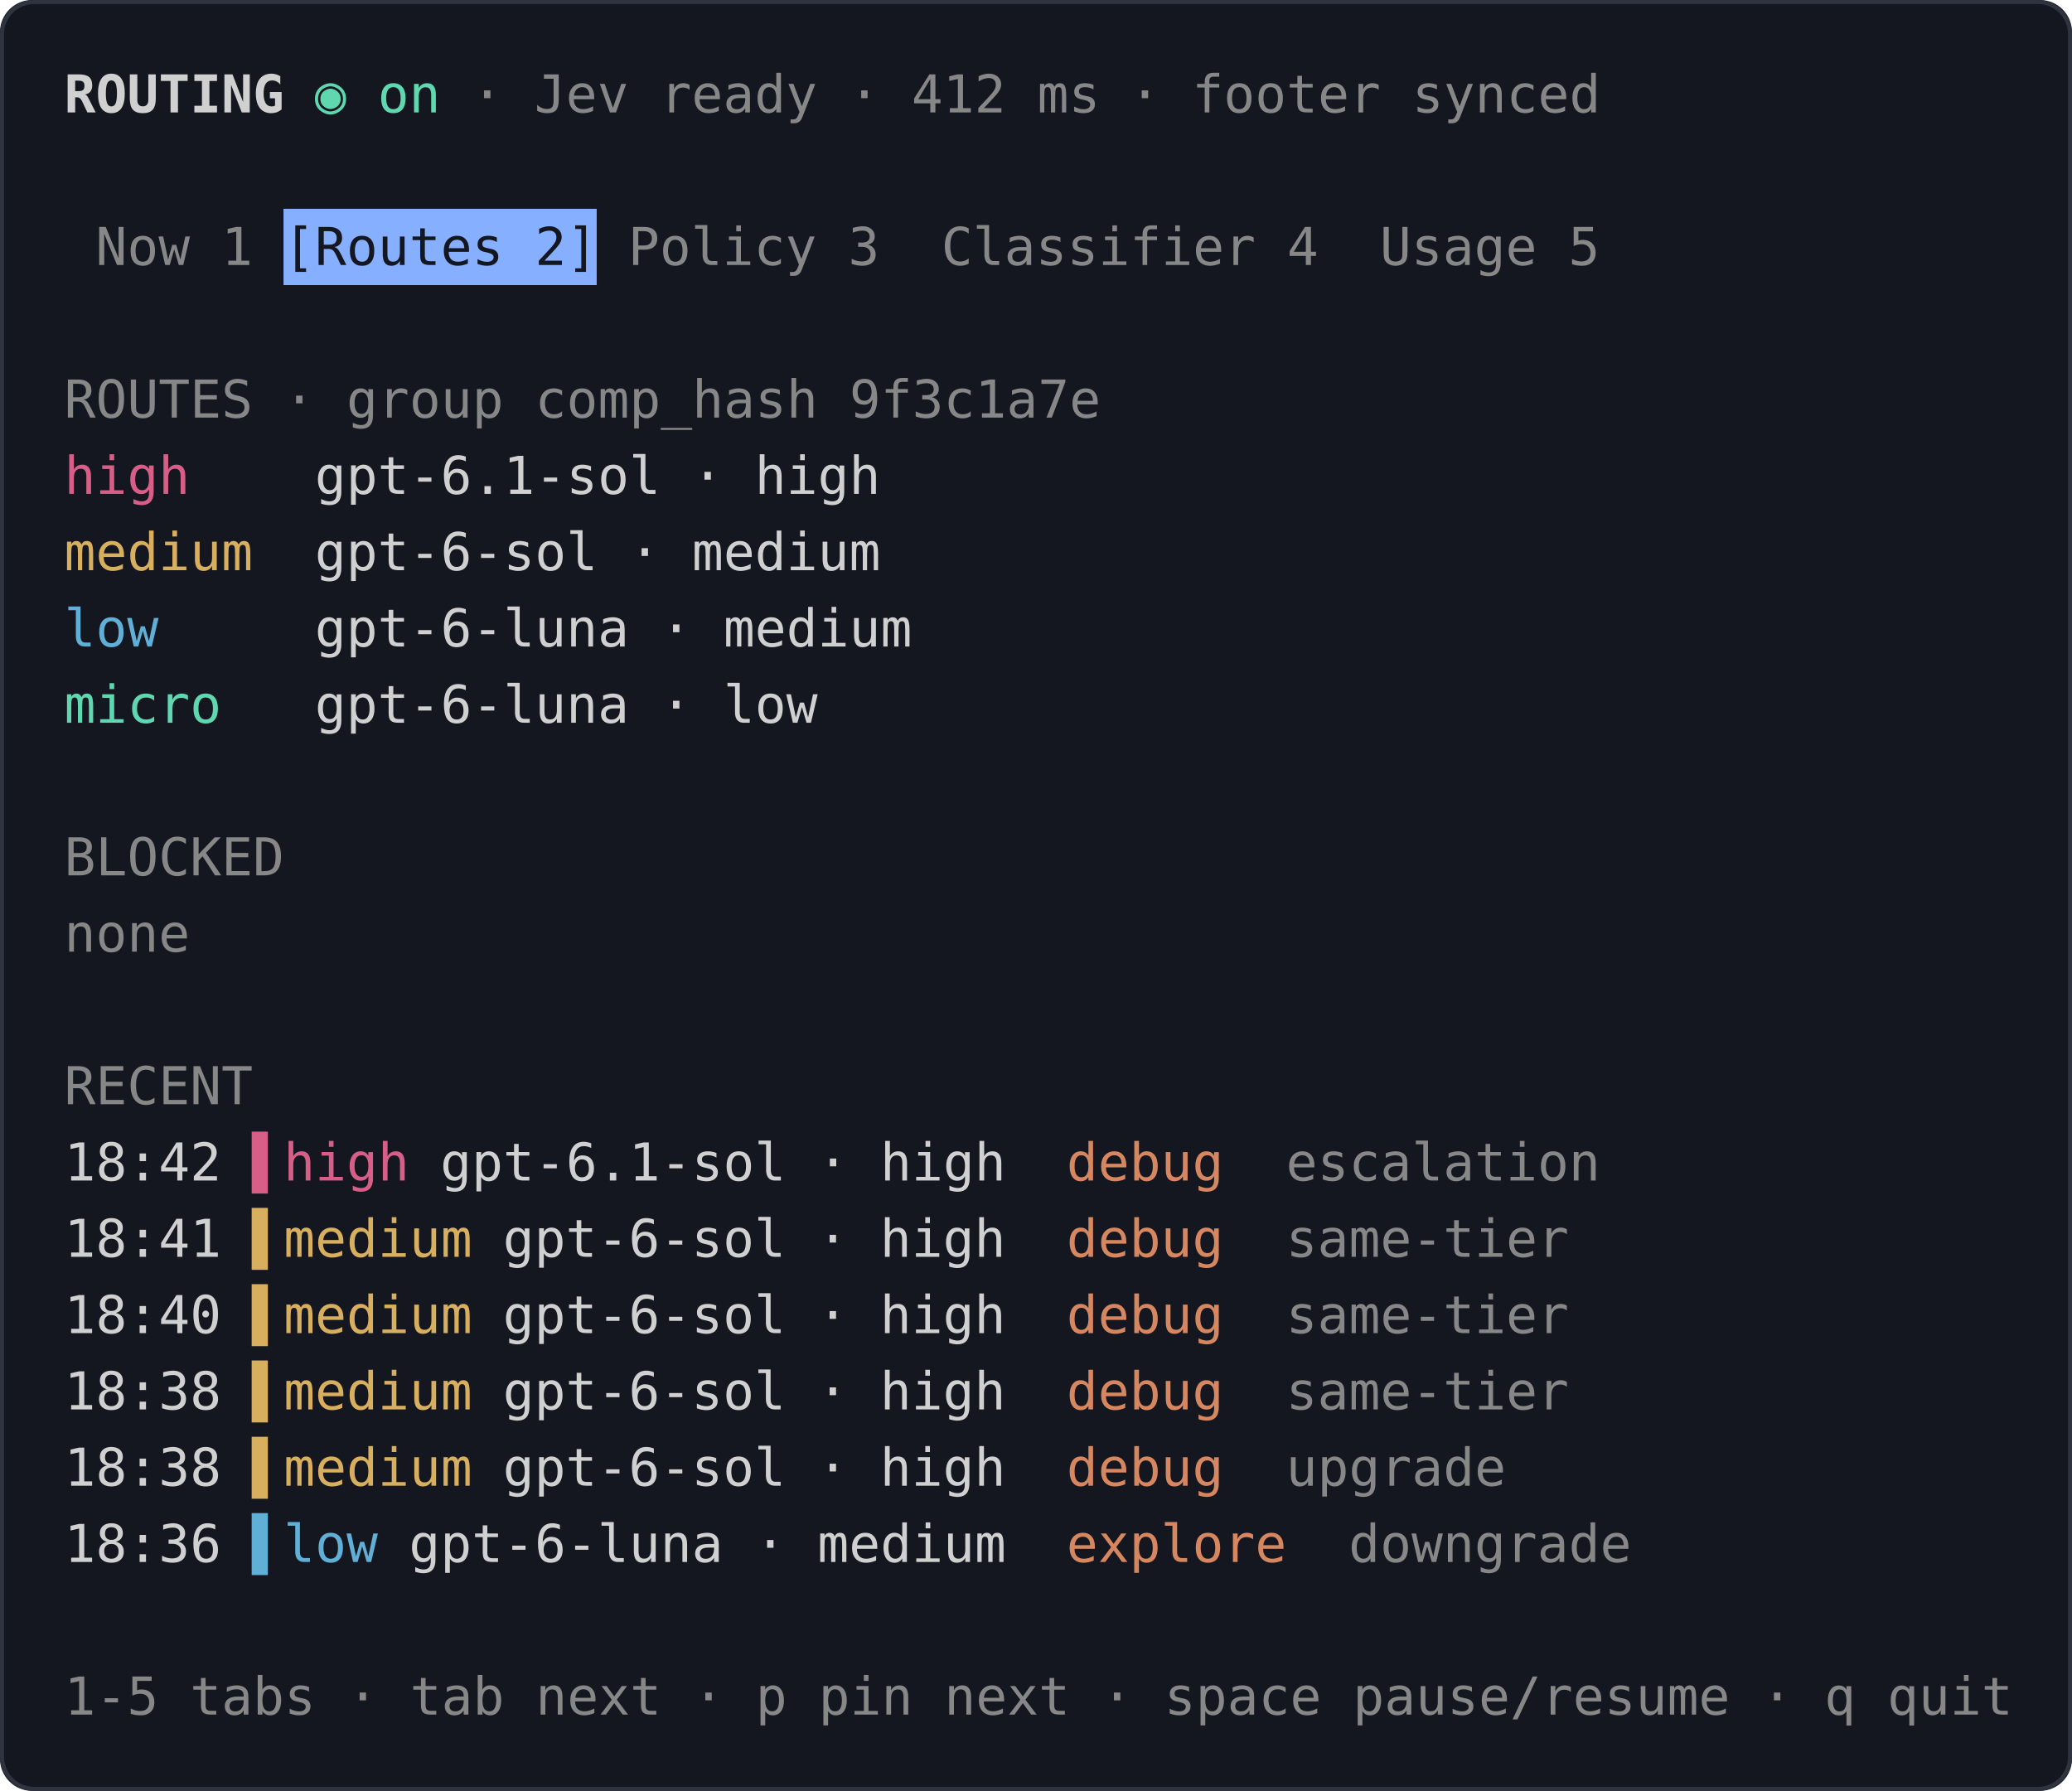
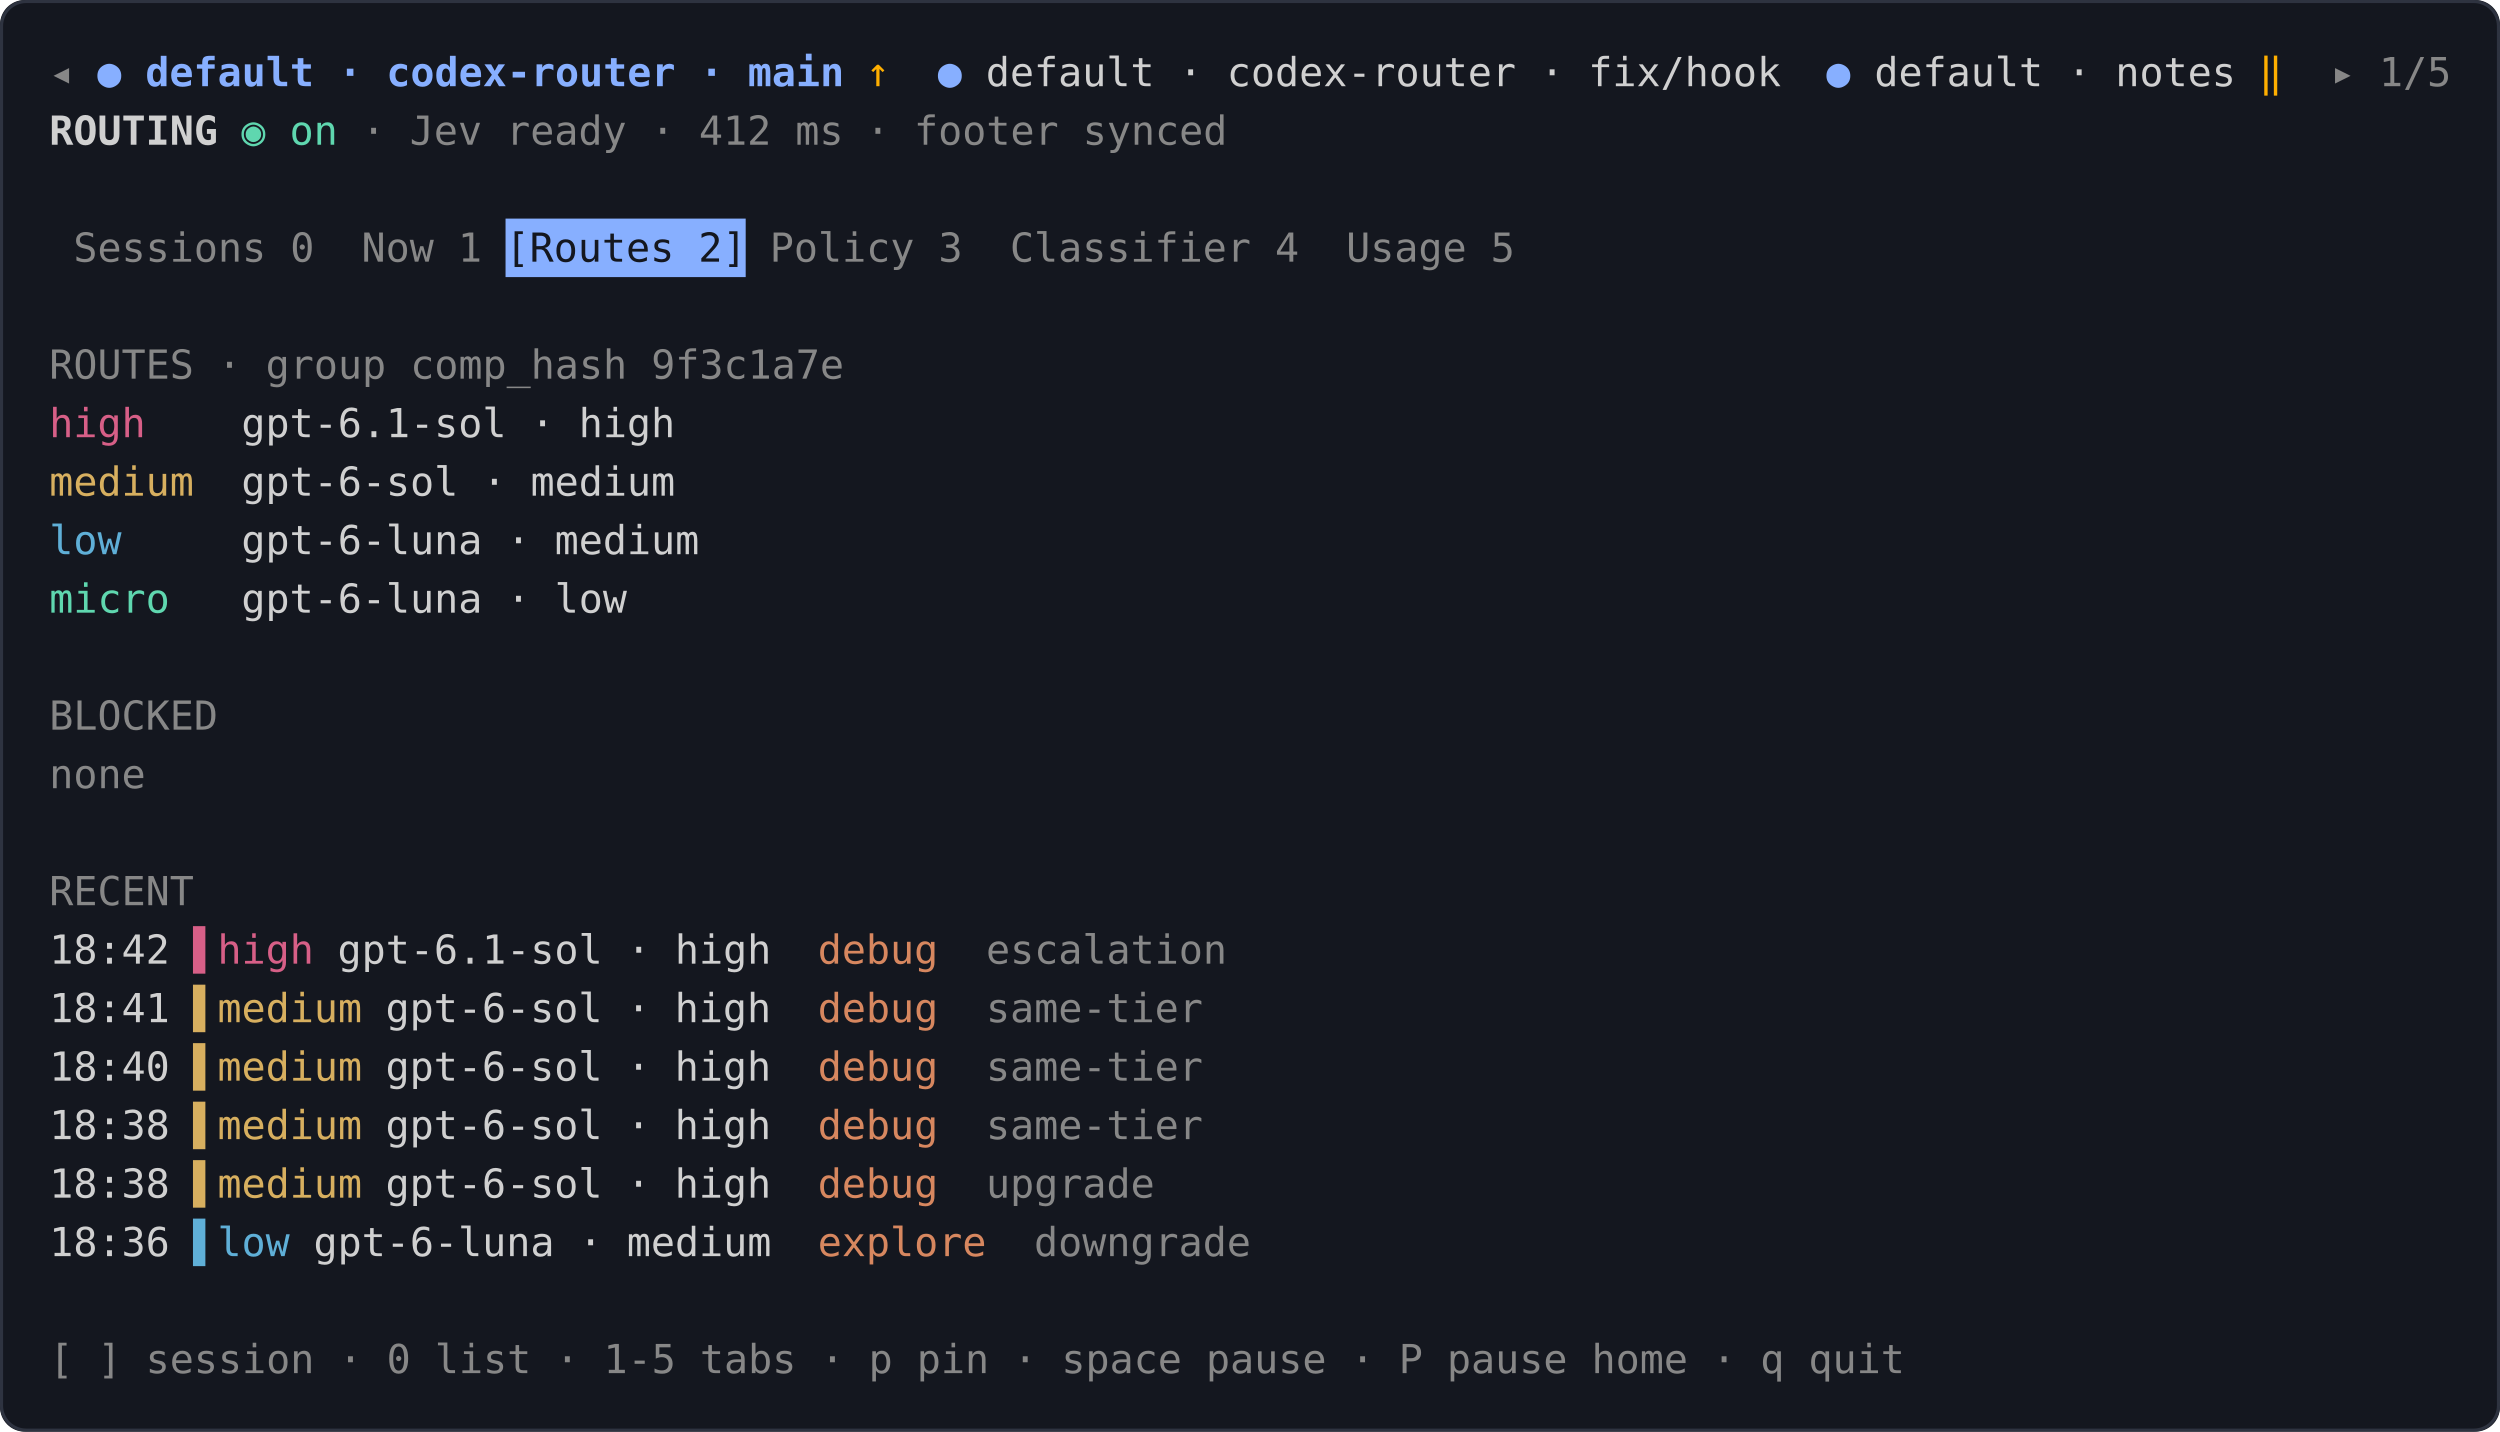
- <svg xmlns="http://www.w3.org/2000/svg" viewBox="0 0 516 446" width="516" height="446" role="img" aria-labelledby="title desc">
+ <svg xmlns="http://www.w3.org/2000/svg" viewBox="0 0 812 465" width="812" height="465" role="img" aria-labelledby="title desc">
  <style>text { font-family: ui-monospace, SFMono-Regular, Menlo, Consolas, 'DejaVu Sans Mono', monospace; font-size: 13px; }</style>
-   <rect width="516" height="446" rx="8" fill="#14171f" />
-   <rect x="0.5" y="0.5" width="515" height="445" rx="8" fill="none" stroke="#2e3340" />
-   <text x="16.0" y="28.0" fill="#d0d0d0" font-weight="700" xml:space="preserve">ROUTING</text>
-   <text x="78.4" y="28.0" fill="#5fd7af" xml:space="preserve">◉ on</text>
-   <text x="109.6" y="28.0" fill="#878787" xml:space="preserve"> · Jev ready · 412 ms</text>
-   <text x="273.4" y="28.0" fill="#878787" xml:space="preserve"> · footer synced</text>
-   <text x="16.0" y="66.0" fill="#878787" xml:space="preserve"> Now 1 </text>
-   <rect x="70.6" y="52.0" width="78.0" height="19" fill="#87afff" />
-   <text x="70.6" y="66.0" fill="#14171f" xml:space="preserve">[Routes 2]</text>
-   <text x="148.6" y="66.0" fill="#878787" xml:space="preserve"> Policy 3 </text>
-   <text x="226.6" y="66.0" fill="#878787" xml:space="preserve"> Classifier 4 </text>
-   <text x="335.8" y="66.0" fill="#878787" xml:space="preserve"> Usage 5 </text>
-   <text x="16.0" y="104.0" fill="#878787" xml:space="preserve">ROUTES</text>
-   <text x="62.8" y="104.0" fill="#878787" xml:space="preserve"> · group comp_hash 9f3c1a7e</text>
-   <text x="16.0" y="123.0" fill="#d75f87" xml:space="preserve">high    </text>
-   <text x="78.4" y="123.0" fill="#d0d0d0" xml:space="preserve">gpt-6.1-sol · high</text>
-   <text x="16.0" y="142.0" fill="#d7af5f" xml:space="preserve">medium  </text>
-   <text x="78.4" y="142.0" fill="#d0d0d0" xml:space="preserve">gpt-6-sol · medium</text>
-   <text x="16.0" y="161.0" fill="#5fafd7" xml:space="preserve">low     </text>
-   <text x="78.4" y="161.0" fill="#d0d0d0" xml:space="preserve">gpt-6-luna · medium</text>
-   <text x="16.0" y="180.0" fill="#5fd7af" xml:space="preserve">micro   </text>
-   <text x="78.4" y="180.0" fill="#d0d0d0" xml:space="preserve">gpt-6-luna · low</text>
-   <text x="16.0" y="218.0" fill="#878787" xml:space="preserve">BLOCKED</text>
-   <text x="16.0" y="237.0" fill="#878787" xml:space="preserve">none</text>
-   <text x="16.0" y="275.0" fill="#878787" xml:space="preserve">RECENT</text>
-   <text x="16.0" y="294.0" fill="#d0d0d0" xml:space="preserve">18:42 </text>
-   <text x="62.8" y="294.0" fill="#d75f87" xml:space="preserve">▌high</text>
-   <text x="101.8" y="294.0" fill="#d0d0d0" xml:space="preserve"> gpt-6.1-sol · high  </text>
-   <text x="265.6" y="294.0" fill="#d7875f" xml:space="preserve">debug</text>
-   <text x="304.6" y="294.0" fill="#878787" xml:space="preserve">  escalation</text>
-   <text x="16.0" y="313.0" fill="#d0d0d0" xml:space="preserve">18:41 </text>
-   <text x="62.8" y="313.0" fill="#d7af5f" xml:space="preserve">▌medium</text>
-   <text x="117.4" y="313.0" fill="#d0d0d0" xml:space="preserve"> gpt-6-sol · high  </text>
+   <rect width="812" height="465" rx="8" fill="#14171f" />
+   <rect x="0.5" y="0.5" width="811" height="464" rx="8" fill="none" stroke="#2e3340" />
+   <text x="16.0" y="28.0" fill="#878787" xml:space="preserve">◂ </text>
+   <text x="31.6" y="28.0" fill="#87afff" xml:space="preserve">● </text>
+   <text x="47.2" y="28.0" fill="#87afff" font-weight="700" xml:space="preserve">default · codex-router · main</text>
+   <text x="273.4" y="28.0" fill="#ffaf00" xml:space="preserve"> ↑</text>
+   <text x="304.6" y="28.0" fill="#87afff" xml:space="preserve">● </text>
+   <text x="320.2" y="28.0" fill="#d0d0d0" xml:space="preserve">default · codex-router · fix/hook</text>
+   <text x="593.2" y="28.0" fill="#87afff" xml:space="preserve">● </text>
+   <text x="608.8" y="28.0" fill="#d0d0d0" xml:space="preserve">default · notes</text>
+   <text x="725.8" y="28.0" fill="#ffaf00" xml:space="preserve"> ‖</text>
+   <text x="749.2" y="28.0" fill="#878787" xml:space="preserve"> ▸ 1/5</text>
+   <text x="16.0" y="47.0" fill="#d0d0d0" font-weight="700" xml:space="preserve">ROUTING</text>
+   <text x="78.4" y="47.0" fill="#5fd7af" xml:space="preserve">◉ on</text>
+   <text x="109.6" y="47.0" fill="#878787" xml:space="preserve"> · Jev ready · 412 ms</text>
+   <text x="273.4" y="47.0" fill="#878787" xml:space="preserve"> · footer synced</text>
+   <text x="16.0" y="85.0" fill="#878787" xml:space="preserve"> Sessions 0 </text>
+   <text x="109.6" y="85.0" fill="#878787" xml:space="preserve"> Now 1 </text>
+   <rect x="164.2" y="71.0" width="78.0" height="19" fill="#87afff" />
+   <text x="164.2" y="85.0" fill="#14171f" xml:space="preserve">[Routes 2]</text>
+   <text x="242.2" y="85.0" fill="#878787" xml:space="preserve"> Policy 3 </text>
+   <text x="320.2" y="85.0" fill="#878787" xml:space="preserve"> Classifier 4 </text>
+   <text x="429.4" y="85.0" fill="#878787" xml:space="preserve"> Usage 5 </text>
+   <text x="16.0" y="123.0" fill="#878787" xml:space="preserve">ROUTES</text>
+   <text x="62.8" y="123.0" fill="#878787" xml:space="preserve"> · group comp_hash 9f3c1a7e</text>
+   <text x="16.0" y="142.0" fill="#d75f87" xml:space="preserve">high    </text>
+   <text x="78.4" y="142.0" fill="#d0d0d0" xml:space="preserve">gpt-6.1-sol · high</text>
+   <text x="16.0" y="161.0" fill="#d7af5f" xml:space="preserve">medium  </text>
+   <text x="78.4" y="161.0" fill="#d0d0d0" xml:space="preserve">gpt-6-sol · medium</text>
+   <text x="16.0" y="180.0" fill="#5fafd7" xml:space="preserve">low     </text>
+   <text x="78.4" y="180.0" fill="#d0d0d0" xml:space="preserve">gpt-6-luna · medium</text>
+   <text x="16.0" y="199.0" fill="#5fd7af" xml:space="preserve">micro   </text>
+   <text x="78.4" y="199.0" fill="#d0d0d0" xml:space="preserve">gpt-6-luna · low</text>
+   <text x="16.0" y="237.0" fill="#878787" xml:space="preserve">BLOCKED</text>
+   <text x="16.0" y="256.0" fill="#878787" xml:space="preserve">none</text>
+   <text x="16.0" y="294.0" fill="#878787" xml:space="preserve">RECENT</text>
+   <text x="16.0" y="313.0" fill="#d0d0d0" xml:space="preserve">18:42 </text>
+   <text x="62.8" y="313.0" fill="#d75f87" xml:space="preserve">▌high</text>
+   <text x="101.8" y="313.0" fill="#d0d0d0" xml:space="preserve"> gpt-6.1-sol · high  </text>
  <text x="265.6" y="313.0" fill="#d7875f" xml:space="preserve">debug</text>
-   <text x="304.6" y="313.0" fill="#878787" xml:space="preserve">  same-tier</text>
-   <text x="16.0" y="332.0" fill="#d0d0d0" xml:space="preserve">18:40 </text>
+   <text x="304.6" y="313.0" fill="#878787" xml:space="preserve">  escalation</text>
+   <text x="16.0" y="332.0" fill="#d0d0d0" xml:space="preserve">18:41 </text>
  <text x="62.8" y="332.0" fill="#d7af5f" xml:space="preserve">▌medium</text>
  <text x="117.4" y="332.0" fill="#d0d0d0" xml:space="preserve"> gpt-6-sol · high  </text>
  <text x="265.6" y="332.0" fill="#d7875f" xml:space="preserve">debug</text>
  <text x="304.6" y="332.0" fill="#878787" xml:space="preserve">  same-tier</text>
-   <text x="16.0" y="351.0" fill="#d0d0d0" xml:space="preserve">18:38 </text>
+   <text x="16.0" y="351.0" fill="#d0d0d0" xml:space="preserve">18:40 </text>
  <text x="62.8" y="351.0" fill="#d7af5f" xml:space="preserve">▌medium</text>
  <text x="117.4" y="351.0" fill="#d0d0d0" xml:space="preserve"> gpt-6-sol · high  </text>
  <text x="265.6" y="351.0" fill="#d7875f" xml:space="preserve">debug</text>
  <text x="304.6" y="351.0" fill="#878787" xml:space="preserve">  same-tier</text>
  <text x="16.0" y="370.0" fill="#d0d0d0" xml:space="preserve">18:38 </text>
  <text x="62.8" y="370.0" fill="#d7af5f" xml:space="preserve">▌medium</text>
  <text x="117.4" y="370.0" fill="#d0d0d0" xml:space="preserve"> gpt-6-sol · high  </text>
  <text x="265.6" y="370.0" fill="#d7875f" xml:space="preserve">debug</text>
-   <text x="304.6" y="370.0" fill="#878787" xml:space="preserve">  upgrade</text>
-   <text x="16.0" y="389.0" fill="#d0d0d0" xml:space="preserve">18:36 </text>
-   <text x="62.8" y="389.0" fill="#5fafd7" xml:space="preserve">▌low</text>
-   <text x="94.0" y="389.0" fill="#d0d0d0" xml:space="preserve"> gpt-6-luna · medium  </text>
-   <text x="265.6" y="389.0" fill="#d7875f" xml:space="preserve">explore</text>
-   <text x="320.2" y="389.0" fill="#878787" xml:space="preserve">  downgrade</text>
-   <text x="16.0" y="427.0" fill="#878787" xml:space="preserve">1-5 tabs · tab next · p pin next · space pause/resume · q quit</text>
+   <text x="304.6" y="370.0" fill="#878787" xml:space="preserve">  same-tier</text>
+   <text x="16.0" y="389.0" fill="#d0d0d0" xml:space="preserve">18:38 </text>
+   <text x="62.8" y="389.0" fill="#d7af5f" xml:space="preserve">▌medium</text>
+   <text x="117.4" y="389.0" fill="#d0d0d0" xml:space="preserve"> gpt-6-sol · high  </text>
+   <text x="265.6" y="389.0" fill="#d7875f" xml:space="preserve">debug</text>
+   <text x="304.6" y="389.0" fill="#878787" xml:space="preserve">  upgrade</text>
+   <text x="16.0" y="408.0" fill="#d0d0d0" xml:space="preserve">18:36 </text>
+   <text x="62.8" y="408.0" fill="#5fafd7" xml:space="preserve">▌low</text>
+   <text x="94.0" y="408.0" fill="#d0d0d0" xml:space="preserve"> gpt-6-luna · medium  </text>
+   <text x="265.6" y="408.0" fill="#d7875f" xml:space="preserve">explore</text>
+   <text x="320.2" y="408.0" fill="#878787" xml:space="preserve">  downgrade</text>
+   <text x="16.0" y="446.0" fill="#878787" xml:space="preserve">[ ] session · 0 list · 1-5 tabs · p pin · space pause · P pause home · q quit</text>
</svg>
